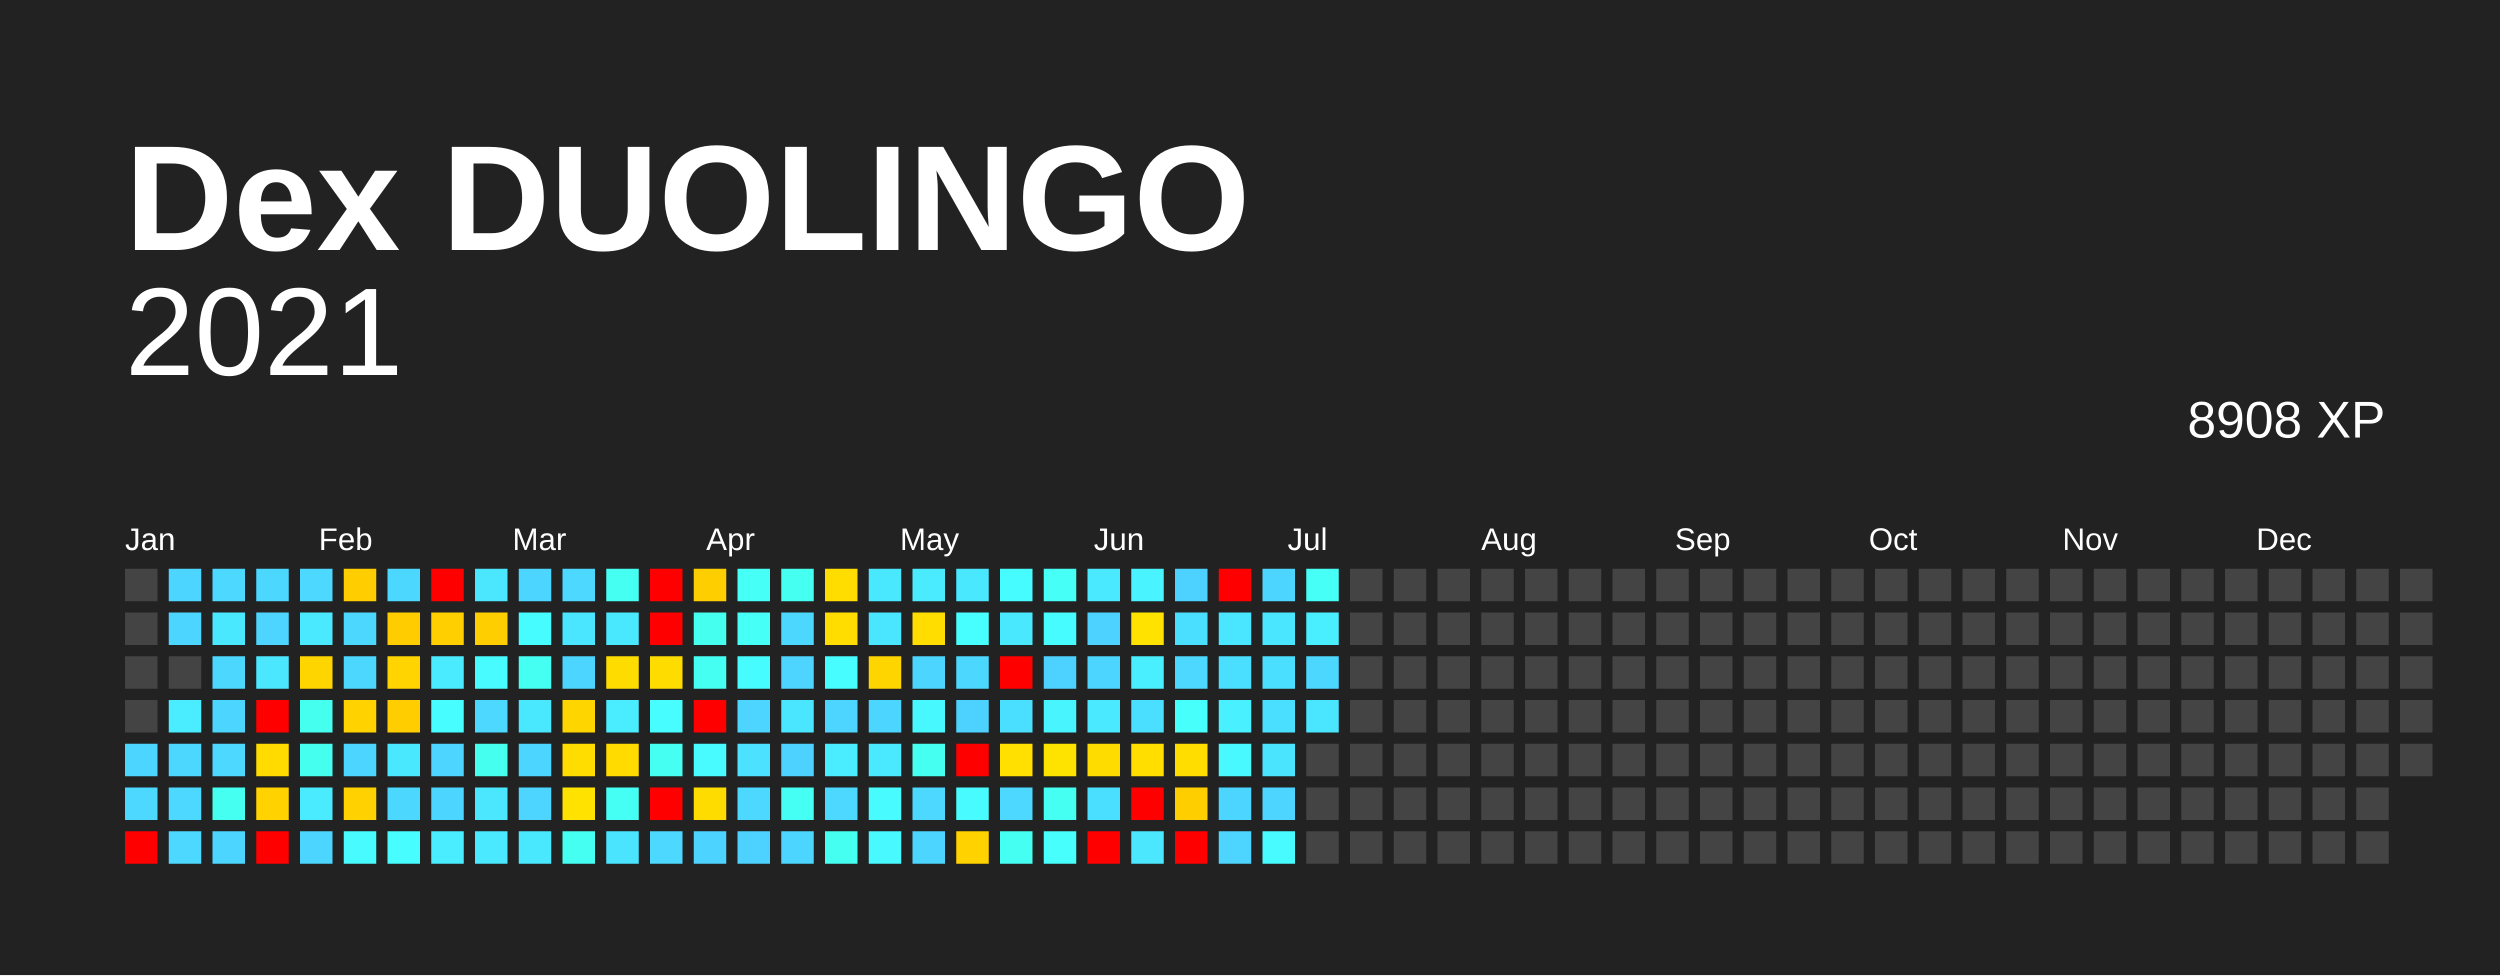
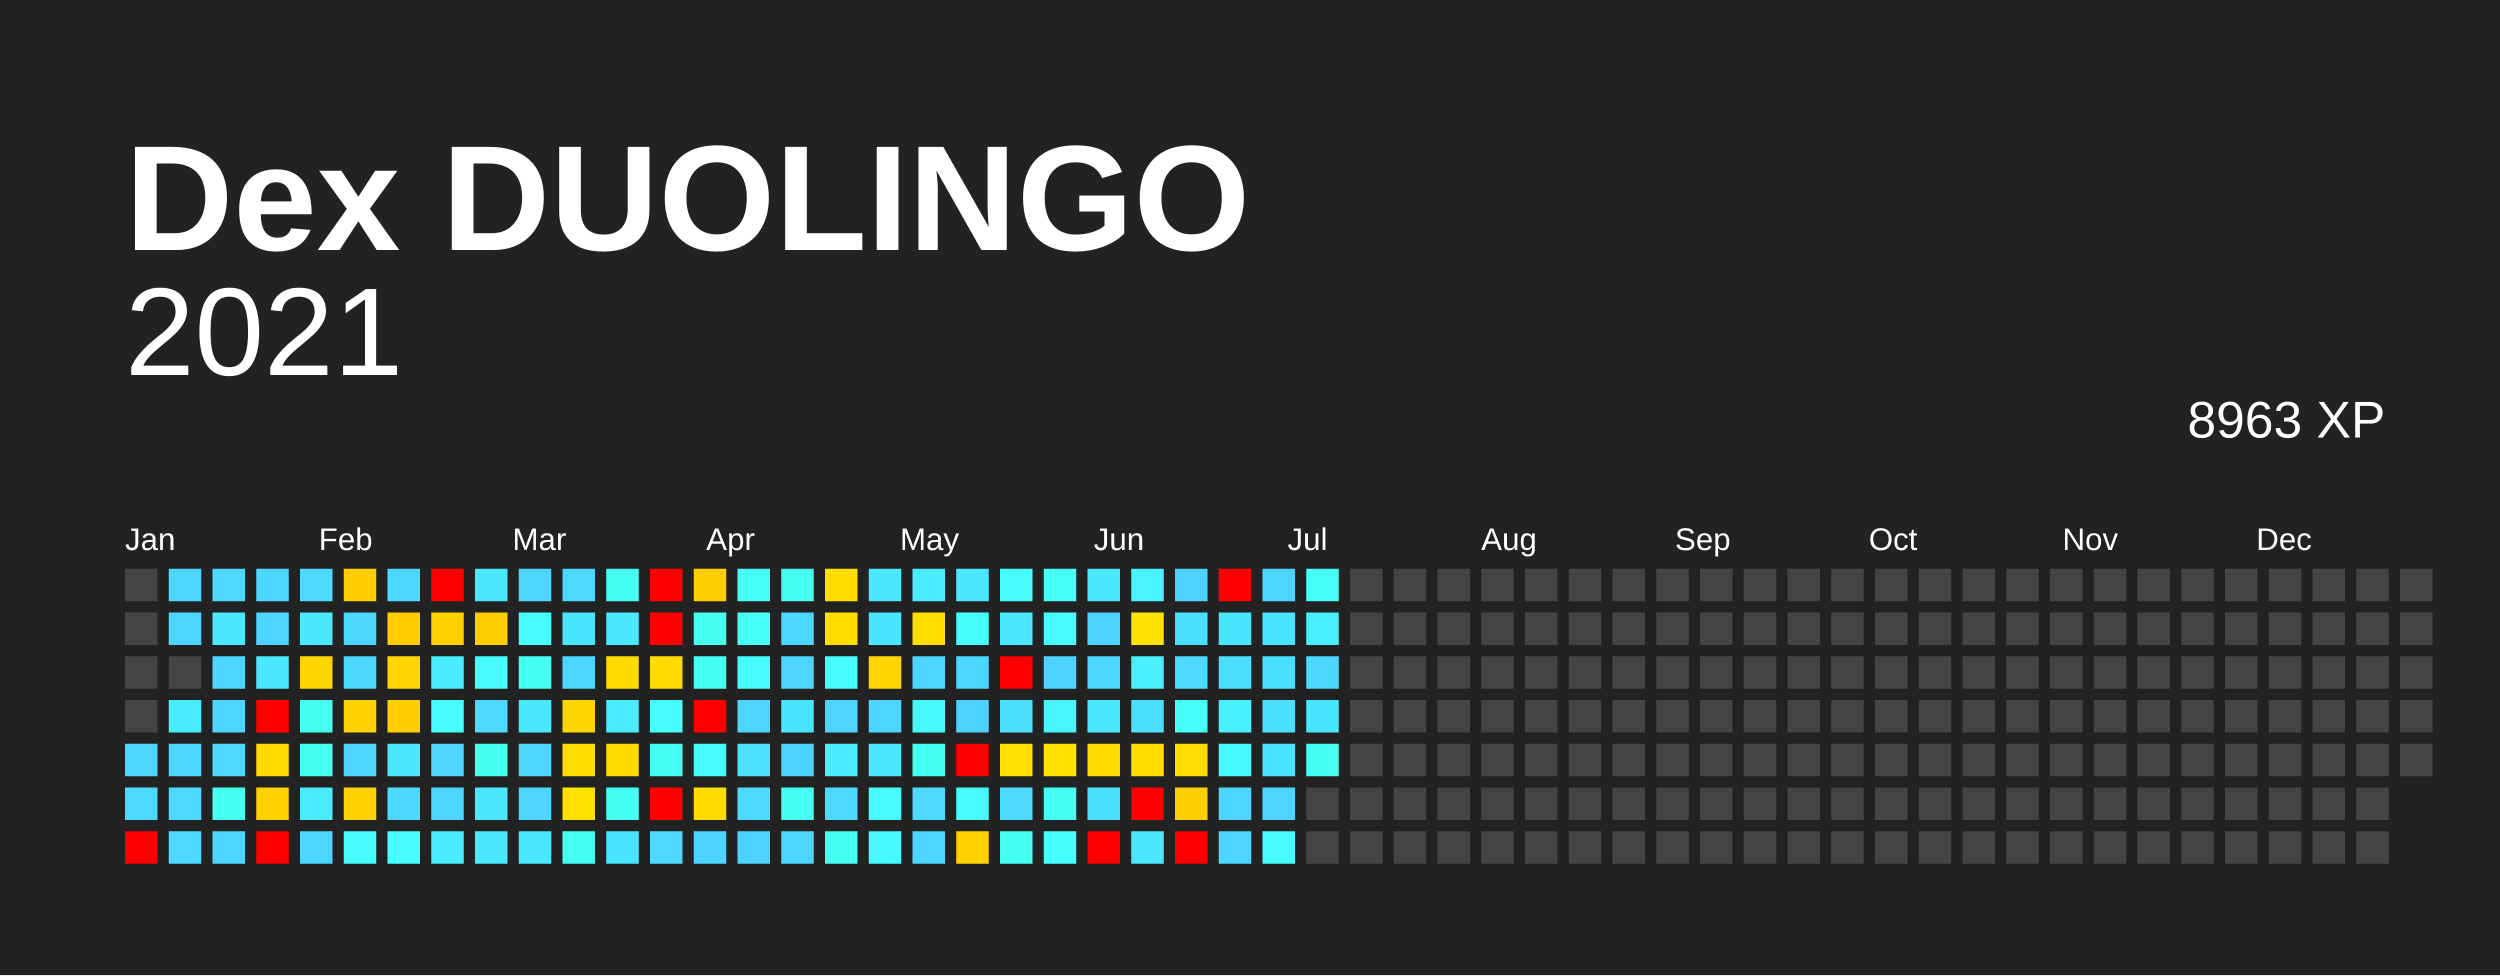
<svg xmlns="http://www.w3.org/2000/svg" baseProfile="full" height="78mm" version="1.1" viewBox="0,0,200,78" width="200mm">
  <defs />
  <rect fill="#222222" height="78" width="200" x="0" y="0" />
  <text fill="#FFFFFF" style="font-size:12px; font-family:Arial; font-weight:bold;" x="10" y="20">Dex DUOLINGO</text>
  <text alignment-baseline="hanging" fill="#FFFFFF" style="font-size:10.0px; font-family:Arial;" x="10" y="30">2021</text>
-   <text alignment-baseline="hanging" fill="#FFFFFF" style="font-size:4.125px; font-family:Arial;" x="175" y="35">8908 XP</text>
+   <text alignment-baseline="hanging" fill="#FFFFFF" style="font-size:4.125px; font-family:Arial;" x="175" y="35">8963 XP</text>
  <text fill="#FFFFFF" style="font-size:2.5px; font-family:Arial" x="10.0" y="44">Jan</text>
  <text fill="#FFFFFF" style="font-size:2.5px; font-family:Arial" x="25.5" y="44">Feb</text>
  <text fill="#FFFFFF" style="font-size:2.5px; font-family:Arial" x="41.0" y="44">Mar</text>
  <text fill="#FFFFFF" style="font-size:2.5px; font-family:Arial" x="56.5" y="44">Apr</text>
  <text fill="#FFFFFF" style="font-size:2.5px; font-family:Arial" x="72.0" y="44">May</text>
  <text fill="#FFFFFF" style="font-size:2.5px; font-family:Arial" x="87.5" y="44">Jun</text>
  <text fill="#FFFFFF" style="font-size:2.5px; font-family:Arial" x="103.0" y="44">Jul</text>
  <text fill="#FFFFFF" style="font-size:2.5px; font-family:Arial" x="118.5" y="44">Aug</text>
  <text fill="#FFFFFF" style="font-size:2.5px; font-family:Arial" x="134.0" y="44">Sep</text>
  <text fill="#FFFFFF" style="font-size:2.5px; font-family:Arial" x="149.5" y="44">Oct</text>
  <text fill="#FFFFFF" style="font-size:2.5px; font-family:Arial" x="165.0" y="44">Nov</text>
  <text fill="#FFFFFF" style="font-size:2.5px; font-family:Arial" x="180.5" y="44">Dec</text>
  <rect fill="#444444" height="2.6" width="2.6" x="10.0" y="45.5" />
  <rect fill="#444444" height="2.6" width="2.6" x="10.0" y="49.0" />
  <rect fill="#444444" height="2.6" width="2.6" x="10.0" y="52.5" />
  <rect fill="#444444" height="2.6" width="2.6" x="10.0" y="56.0" />
  <rect fill="#4cd6ff" height="2.6" width="2.6" x="10.0" y="59.5" />
  <rect fill="#4cd8ff" height="2.6" width="2.6" x="10.0" y="63.0" />
  <rect fill="red" height="2.6" width="2.6" x="10.0" y="66.5" />
  <rect fill="#4cd6ff" height="2.6" width="2.6" x="13.5" y="45.5" />
  <rect fill="#4cd6ff" height="2.6" width="2.6" x="13.5" y="49.0" />
  <rect fill="#444444" height="2.6" width="2.6" x="13.5" y="52.5" />
  <rect fill="#4aecff" height="2.6" width="2.6" x="13.5" y="56.0" />
  <rect fill="#4cd7ff" height="2.6" width="2.6" x="13.5" y="59.5" />
  <rect fill="#4cd8ff" height="2.6" width="2.6" x="13.5" y="63.0" />
  <rect fill="#4cd8ff" height="2.6" width="2.6" x="13.5" y="66.5" />
  <rect fill="#4cd8ff" height="2.6" width="2.6" x="17.0" y="45.5" />
  <rect fill="#4ae8ff" height="2.6" width="2.6" x="17.0" y="49.0" />
  <rect fill="#4cd7ff" height="2.6" width="2.6" x="17.0" y="52.5" />
  <rect fill="#4cd6ff" height="2.6" width="2.6" x="17.0" y="56.0" />
  <rect fill="#4cd8ff" height="2.6" width="2.6" x="17.0" y="59.5" />
  <rect fill="#45fff0" height="2.6" width="2.6" x="17.0" y="63.0" />
  <rect fill="#4cd6ff" height="2.6" width="2.6" x="17.0" y="66.5" />
  <rect fill="#4cd7ff" height="2.6" width="2.6" x="20.5" y="45.5" />
  <rect fill="#4dd5ff" height="2.6" width="2.6" x="20.5" y="49.0" />
  <rect fill="#4ae7ff" height="2.6" width="2.6" x="20.5" y="52.5" />
  <rect fill="red" height="2.6" width="2.6" x="20.5" y="56.0" />
  <rect fill="#ffdb00" height="2.6" width="2.6" x="20.5" y="59.5" />
  <rect fill="#ffd200" height="2.6" width="2.6" x="20.5" y="63.0" />
  <rect fill="red" height="2.6" width="2.6" x="20.5" y="66.5" />
  <rect fill="#4cd8ff" height="2.6" width="2.6" x="24.0" y="45.5" />
  <rect fill="#4ae9ff" height="2.6" width="2.6" x="24.0" y="49.0" />
  <rect fill="#ffd500" height="2.6" width="2.6" x="24.0" y="52.5" />
  <rect fill="#45ffef" height="2.6" width="2.6" x="24.0" y="56.0" />
  <rect fill="#45ffef" height="2.6" width="2.6" x="24.0" y="59.5" />
  <rect fill="#4aebff" height="2.6" width="2.6" x="24.0" y="63.0" />
  <rect fill="#4cd6ff" height="2.6" width="2.6" x="24.0" y="66.5" />
  <rect fill="#ffcd00" height="2.6" width="2.6" x="27.5" y="45.5" />
  <rect fill="#4cd7ff" height="2.6" width="2.6" x="27.5" y="49.0" />
  <rect fill="#4cd7ff" height="2.6" width="2.6" x="27.5" y="52.5" />
  <rect fill="#ffd200" height="2.6" width="2.6" x="27.5" y="56.0" />
  <rect fill="#4cd6ff" height="2.6" width="2.6" x="27.5" y="59.5" />
  <rect fill="#ffd100" height="2.6" width="2.6" x="27.5" y="63.0" />
  <rect fill="#48fbff" height="2.6" width="2.6" x="27.5" y="66.5" />
  <rect fill="#4cd7ff" height="2.6" width="2.6" x="31.0" y="45.5" />
  <rect fill="#ffcc00" height="2.6" width="2.6" x="31.0" y="49.0" />
  <rect fill="#ffd400" height="2.6" width="2.6" x="31.0" y="52.5" />
  <rect fill="#ffcd00" height="2.6" width="2.6" x="31.0" y="56.0" />
  <rect fill="#4ae8ff" height="2.6" width="2.6" x="31.0" y="59.5" />
  <rect fill="#4cd7ff" height="2.6" width="2.6" x="31.0" y="63.0" />
  <rect fill="#47fdff" height="2.6" width="2.6" x="31.0" y="66.5" />
  <rect fill="red" height="2.6" width="2.6" x="34.5" y="45.5" />
  <rect fill="#ffcf00" height="2.6" width="2.6" x="34.5" y="49.0" />
  <rect fill="#4aebff" height="2.6" width="2.6" x="34.5" y="52.5" />
  <rect fill="#47fdff" height="2.6" width="2.6" x="34.5" y="56.0" />
  <rect fill="#4dd5ff" height="2.6" width="2.6" x="34.5" y="59.5" />
  <rect fill="#4cd6ff" height="2.6" width="2.6" x="34.5" y="63.0" />
  <rect fill="#4aecff" height="2.6" width="2.6" x="34.5" y="66.5" />
  <rect fill="#4ae7ff" height="2.6" width="2.6" x="38.0" y="45.5" />
  <rect fill="#ffce00" height="2.6" width="2.6" x="38.0" y="49.0" />
  <rect fill="#48fbff" height="2.6" width="2.6" x="38.0" y="52.5" />
  <rect fill="#4cd8ff" height="2.6" width="2.6" x="38.0" y="56.0" />
  <rect fill="#45ffef" height="2.6" width="2.6" x="38.0" y="59.5" />
  <rect fill="#4ae7ff" height="2.6" width="2.6" x="38.0" y="63.0" />
  <rect fill="#4ae9ff" height="2.6" width="2.6" x="38.0" y="66.5" />
  <rect fill="#4cd6ff" height="2.6" width="2.6" x="41.5" y="45.5" />
  <rect fill="#47fcff" height="2.6" width="2.6" x="41.5" y="49.0" />
  <rect fill="#45fff3" height="2.6" width="2.6" x="41.5" y="52.5" />
  <rect fill="#4ae8ff" height="2.6" width="2.6" x="41.5" y="56.0" />
  <rect fill="#4cd6ff" height="2.6" width="2.6" x="41.5" y="59.5" />
  <rect fill="#4dd5ff" height="2.6" width="2.6" x="41.5" y="63.0" />
  <rect fill="#4ae8ff" height="2.6" width="2.6" x="41.5" y="66.5" />
  <rect fill="#4cd8ff" height="2.6" width="2.6" x="45.0" y="45.5" />
  <rect fill="#4ae5ff" height="2.6" width="2.6" x="45.0" y="49.0" />
  <rect fill="#4cd6ff" height="2.6" width="2.6" x="45.0" y="52.5" />
  <rect fill="#ffd500" height="2.6" width="2.6" x="45.0" y="56.0" />
  <rect fill="#ffdd00" height="2.6" width="2.6" x="45.0" y="59.5" />
  <rect fill="#ffe200" height="2.6" width="2.6" x="45.0" y="63.0" />
  <rect fill="#45fff2" height="2.6" width="2.6" x="45.0" y="66.5" />
  <rect fill="#45fff2" height="2.6" width="2.6" x="48.5" y="45.5" />
  <rect fill="#4ae8ff" height="2.6" width="2.6" x="48.5" y="49.0" />
  <rect fill="#ffdc00" height="2.6" width="2.6" x="48.5" y="52.5" />
  <rect fill="#4aecff" height="2.6" width="2.6" x="48.5" y="56.0" />
  <rect fill="#ffdb00" height="2.6" width="2.6" x="48.5" y="59.5" />
  <rect fill="#46fff4" height="2.6" width="2.6" x="48.5" y="63.0" />
  <rect fill="#4be4ff" height="2.6" width="2.6" x="48.5" y="66.5" />
  <rect fill="red" height="2.6" width="2.6" x="52.0" y="45.5" />
  <rect fill="red" height="2.6" width="2.6" x="52.0" y="49.0" />
  <rect fill="#ffdc00" height="2.6" width="2.6" x="52.0" y="52.5" />
  <rect fill="#47fdff" height="2.6" width="2.6" x="52.0" y="56.0" />
  <rect fill="#45fff3" height="2.6" width="2.6" x="52.0" y="59.5" />
  <rect fill="red" height="2.6" width="2.6" x="52.0" y="63.0" />
  <rect fill="#4cd8ff" height="2.6" width="2.6" x="52.0" y="66.5" />
  <rect fill="#ffce00" height="2.6" width="2.6" x="55.5" y="45.5" />
  <rect fill="#45ffef" height="2.6" width="2.6" x="55.5" y="49.0" />
  <rect fill="#45fff2" height="2.6" width="2.6" x="55.5" y="52.5" />
  <rect fill="red" height="2.6" width="2.6" x="55.5" y="56.0" />
  <rect fill="#48fbff" height="2.6" width="2.6" x="55.5" y="59.5" />
  <rect fill="#ffdc00" height="2.6" width="2.6" x="55.5" y="63.0" />
  <rect fill="#4dd3ff" height="2.6" width="2.6" x="55.5" y="66.5" />
  <rect fill="#46fff6" height="2.6" width="2.6" x="59.0" y="45.5" />
  <rect fill="#46fff7" height="2.6" width="2.6" x="59.0" y="49.0" />
  <rect fill="#47fcff" height="2.6" width="2.6" x="59.0" y="52.5" />
  <rect fill="#4dd5ff" height="2.6" width="2.6" x="59.0" y="56.0" />
  <rect fill="#4be1ff" height="2.6" width="2.6" x="59.0" y="59.5" />
  <rect fill="#4cd8ff" height="2.6" width="2.6" x="59.0" y="63.0" />
  <rect fill="#4dd2ff" height="2.6" width="2.6" x="59.0" y="66.5" />
  <rect fill="#45fff0" height="2.6" width="2.6" x="62.5" y="45.5" />
  <rect fill="#4cd7ff" height="2.6" width="2.6" x="62.5" y="49.0" />
  <rect fill="#4dd5ff" height="2.6" width="2.6" x="62.5" y="52.5" />
  <rect fill="#4ae5ff" height="2.6" width="2.6" x="62.5" y="56.0" />
  <rect fill="#4dd2ff" height="2.6" width="2.6" x="62.5" y="59.5" />
  <rect fill="#46fff4" height="2.6" width="2.6" x="62.5" y="63.0" />
  <rect fill="#4cd6ff" height="2.6" width="2.6" x="62.5" y="66.5" />
  <rect fill="#ffdd00" height="2.6" width="2.6" x="66.0" y="45.5" />
  <rect fill="#ffdd00" height="2.6" width="2.6" x="66.0" y="49.0" />
  <rect fill="#47fdff" height="2.6" width="2.6" x="66.0" y="52.5" />
  <rect fill="#4dd5ff" height="2.6" width="2.6" x="66.0" y="56.0" />
  <rect fill="#4aecff" height="2.6" width="2.6" x="66.0" y="59.5" />
  <rect fill="#4cd8ff" height="2.6" width="2.6" x="66.0" y="63.0" />
  <rect fill="#45fff0" height="2.6" width="2.6" x="66.0" y="66.5" />
  <rect fill="#4ae8ff" height="2.6" width="2.6" x="69.5" y="45.5" />
  <rect fill="#4ae5ff" height="2.6" width="2.6" x="69.5" y="49.0" />
  <rect fill="#ffd500" height="2.6" width="2.6" x="69.5" y="52.5" />
  <rect fill="#4cd6ff" height="2.6" width="2.6" x="69.5" y="56.0" />
  <rect fill="#4ae9ff" height="2.6" width="2.6" x="69.5" y="59.5" />
  <rect fill="#48fbff" height="2.6" width="2.6" x="69.5" y="63.0" />
  <rect fill="#48f9ff" height="2.6" width="2.6" x="69.5" y="66.5" />
  <rect fill="#4aebff" height="2.6" width="2.6" x="73.0" y="45.5" />
  <rect fill="#ffdd00" height="2.6" width="2.6" x="73.0" y="49.0" />
  <rect fill="#4cd6ff" height="2.6" width="2.6" x="73.0" y="52.5" />
  <rect fill="#48f8ff" height="2.6" width="2.6" x="73.0" y="56.0" />
  <rect fill="#45fff0" height="2.6" width="2.6" x="73.0" y="59.5" />
  <rect fill="#4cd8ff" height="2.6" width="2.6" x="73.0" y="63.0" />
  <rect fill="#4cd6ff" height="2.6" width="2.6" x="73.0" y="66.5" />
  <rect fill="#4ae8ff" height="2.6" width="2.6" x="76.5" y="45.5" />
  <rect fill="#47ffff" height="2.6" width="2.6" x="76.5" y="49.0" />
  <rect fill="#4cd7ff" height="2.6" width="2.6" x="76.5" y="52.5" />
  <rect fill="#4dd2ff" height="2.6" width="2.6" x="76.5" y="56.0" />
  <rect fill="red" height="2.6" width="2.6" x="76.5" y="59.5" />
  <rect fill="#48fbff" height="2.6" width="2.6" x="76.5" y="63.0" />
  <rect fill="#ffd200" height="2.6" width="2.6" x="76.5" y="66.5" />
  <rect fill="#47fcff" height="2.6" width="2.6" x="80.0" y="45.5" />
  <rect fill="#4ae8ff" height="2.6" width="2.6" x="80.0" y="49.0" />
  <rect fill="red" height="2.6" width="2.6" x="80.0" y="52.5" />
  <rect fill="#4bdfff" height="2.6" width="2.6" x="80.0" y="56.0" />
  <rect fill="#ffe000" height="2.6" width="2.6" x="80.0" y="59.5" />
  <rect fill="#4cd8ff" height="2.6" width="2.6" x="80.0" y="63.0" />
  <rect fill="#45fff2" height="2.6" width="2.6" x="80.0" y="66.5" />
  <rect fill="#46fff7" height="2.6" width="2.6" x="83.5" y="45.5" />
  <rect fill="#47fcff" height="2.6" width="2.6" x="83.5" y="49.0" />
  <rect fill="#4dd2ff" height="2.6" width="2.6" x="83.5" y="52.5" />
  <rect fill="#48f5ff" height="2.6" width="2.6" x="83.5" y="56.0" />
  <rect fill="#ffe300" height="2.6" width="2.6" x="83.5" y="59.5" />
  <rect fill="#45fff2" height="2.6" width="2.6" x="83.5" y="63.0" />
  <rect fill="#47fffd" height="2.6" width="2.6" x="83.5" y="66.5" />
  <rect fill="#4ae9ff" height="2.6" width="2.6" x="87.0" y="45.5" />
  <rect fill="#4dd2ff" height="2.6" width="2.6" x="87.0" y="49.0" />
  <rect fill="#4cd6ff" height="2.6" width="2.6" x="87.0" y="52.5" />
  <rect fill="#4ae9ff" height="2.6" width="2.6" x="87.0" y="56.0" />
  <rect fill="#ffdc00" height="2.6" width="2.6" x="87.0" y="59.5" />
  <rect fill="#4bdfff" height="2.6" width="2.6" x="87.0" y="63.0" />
  <rect fill="red" height="2.6" width="2.6" x="87.0" y="66.5" />
  <rect fill="#49f3ff" height="2.6" width="2.6" x="90.5" y="45.5" />
  <rect fill="#ffe200" height="2.6" width="2.6" x="90.5" y="49.0" />
  <rect fill="#49efff" height="2.6" width="2.6" x="90.5" y="52.5" />
  <rect fill="#4bdfff" height="2.6" width="2.6" x="90.5" y="56.0" />
  <rect fill="#ffde00" height="2.6" width="2.6" x="90.5" y="59.5" />
  <rect fill="red" height="2.6" width="2.6" x="90.5" y="63.0" />
  <rect fill="#4ae7ff" height="2.6" width="2.6" x="90.5" y="66.5" />
  <rect fill="#4dd2ff" height="2.6" width="2.6" x="94.0" y="45.5" />
  <rect fill="#4bdfff" height="2.6" width="2.6" x="94.0" y="49.0" />
  <rect fill="#4cd8ff" height="2.6" width="2.6" x="94.0" y="52.5" />
  <rect fill="#47fffb" height="2.6" width="2.6" x="94.0" y="56.0" />
  <rect fill="#ffdd00" height="2.6" width="2.6" x="94.0" y="59.5" />
  <rect fill="#ffce00" height="2.6" width="2.6" x="94.0" y="63.0" />
  <rect fill="red" height="2.6" width="2.6" x="94.0" y="66.5" />
  <rect fill="red" height="2.6" width="2.6" x="97.5" y="45.5" />
  <rect fill="#4ae5ff" height="2.6" width="2.6" x="97.5" y="49.0" />
  <rect fill="#4bdfff" height="2.6" width="2.6" x="97.5" y="52.5" />
  <rect fill="#49f0ff" height="2.6" width="2.6" x="97.5" y="56.0" />
  <rect fill="#48f9ff" height="2.6" width="2.6" x="97.5" y="59.5" />
  <rect fill="#4cd6ff" height="2.6" width="2.6" x="97.5" y="63.0" />
  <rect fill="#4dd5ff" height="2.6" width="2.6" x="97.5" y="66.5" />
  <rect fill="#4cd6ff" height="2.6" width="2.6" x="101.0" y="45.5" />
  <rect fill="#4ae5ff" height="2.6" width="2.6" x="101.0" y="49.0" />
  <rect fill="#4bdfff" height="2.6" width="2.6" x="101.0" y="52.5" />
  <rect fill="#4bdfff" height="2.6" width="2.6" x="101.0" y="56.0" />
  <rect fill="#4be4ff" height="2.6" width="2.6" x="101.0" y="59.5" />
  <rect fill="#4dd5ff" height="2.6" width="2.6" x="101.0" y="63.0" />
  <rect fill="#48fbff" height="2.6" width="2.6" x="101.0" y="66.5" />
  <rect fill="#46fff7" height="2.6" width="2.6" x="104.5" y="45.5" />
  <rect fill="#49efff" height="2.6" width="2.6" x="104.5" y="49.0" />
  <rect fill="#4cd7ff" height="2.6" width="2.6" x="104.5" y="52.5" />
  <rect fill="#4ae5ff" height="2.6" width="2.6" x="104.5" y="56.0" />
-   <rect fill="#444444" height="2.6" width="2.6" x="104.5" y="59.5" />
+   <rect fill="#45fff0" height="2.6" width="2.6" x="104.5" y="59.5" />
  <rect fill="#444444" height="2.6" width="2.6" x="104.5" y="63.0" />
  <rect fill="#444444" height="2.6" width="2.6" x="104.5" y="66.5" />
  <rect fill="#444444" height="2.6" width="2.6" x="108.0" y="45.5" />
  <rect fill="#444444" height="2.6" width="2.6" x="108.0" y="49.0" />
  <rect fill="#444444" height="2.6" width="2.6" x="108.0" y="52.5" />
  <rect fill="#444444" height="2.6" width="2.6" x="108.0" y="56.0" />
  <rect fill="#444444" height="2.6" width="2.6" x="108.0" y="59.5" />
  <rect fill="#444444" height="2.6" width="2.6" x="108.0" y="63.0" />
  <rect fill="#444444" height="2.6" width="2.6" x="108.0" y="66.5" />
  <rect fill="#444444" height="2.6" width="2.6" x="111.5" y="45.5" />
  <rect fill="#444444" height="2.6" width="2.6" x="111.5" y="49.0" />
  <rect fill="#444444" height="2.6" width="2.6" x="111.5" y="52.5" />
  <rect fill="#444444" height="2.6" width="2.6" x="111.5" y="56.0" />
  <rect fill="#444444" height="2.6" width="2.6" x="111.5" y="59.5" />
  <rect fill="#444444" height="2.6" width="2.6" x="111.5" y="63.0" />
  <rect fill="#444444" height="2.6" width="2.6" x="111.5" y="66.5" />
  <rect fill="#444444" height="2.6" width="2.6" x="115.0" y="45.5" />
  <rect fill="#444444" height="2.6" width="2.6" x="115.0" y="49.0" />
  <rect fill="#444444" height="2.6" width="2.6" x="115.0" y="52.5" />
  <rect fill="#444444" height="2.6" width="2.6" x="115.0" y="56.0" />
  <rect fill="#444444" height="2.6" width="2.6" x="115.0" y="59.5" />
  <rect fill="#444444" height="2.6" width="2.6" x="115.0" y="63.0" />
  <rect fill="#444444" height="2.6" width="2.6" x="115.0" y="66.5" />
  <rect fill="#444444" height="2.6" width="2.6" x="118.5" y="45.5" />
  <rect fill="#444444" height="2.6" width="2.6" x="118.5" y="49.0" />
  <rect fill="#444444" height="2.6" width="2.6" x="118.5" y="52.5" />
  <rect fill="#444444" height="2.6" width="2.6" x="118.5" y="56.0" />
  <rect fill="#444444" height="2.6" width="2.6" x="118.5" y="59.5" />
  <rect fill="#444444" height="2.6" width="2.6" x="118.5" y="63.0" />
  <rect fill="#444444" height="2.6" width="2.6" x="118.5" y="66.5" />
  <rect fill="#444444" height="2.6" width="2.6" x="122.0" y="45.5" />
  <rect fill="#444444" height="2.6" width="2.6" x="122.0" y="49.0" />
  <rect fill="#444444" height="2.6" width="2.6" x="122.0" y="52.5" />
  <rect fill="#444444" height="2.6" width="2.6" x="122.0" y="56.0" />
  <rect fill="#444444" height="2.6" width="2.6" x="122.0" y="59.5" />
  <rect fill="#444444" height="2.6" width="2.6" x="122.0" y="63.0" />
  <rect fill="#444444" height="2.6" width="2.6" x="122.0" y="66.5" />
  <rect fill="#444444" height="2.6" width="2.6" x="125.5" y="45.5" />
  <rect fill="#444444" height="2.6" width="2.6" x="125.5" y="49.0" />
  <rect fill="#444444" height="2.6" width="2.6" x="125.5" y="52.5" />
  <rect fill="#444444" height="2.6" width="2.6" x="125.5" y="56.0" />
  <rect fill="#444444" height="2.6" width="2.6" x="125.5" y="59.5" />
  <rect fill="#444444" height="2.6" width="2.6" x="125.5" y="63.0" />
  <rect fill="#444444" height="2.6" width="2.6" x="125.5" y="66.5" />
  <rect fill="#444444" height="2.6" width="2.6" x="129.0" y="45.5" />
  <rect fill="#444444" height="2.6" width="2.6" x="129.0" y="49.0" />
  <rect fill="#444444" height="2.6" width="2.6" x="129.0" y="52.5" />
  <rect fill="#444444" height="2.6" width="2.6" x="129.0" y="56.0" />
  <rect fill="#444444" height="2.6" width="2.6" x="129.0" y="59.5" />
  <rect fill="#444444" height="2.6" width="2.6" x="129.0" y="63.0" />
  <rect fill="#444444" height="2.6" width="2.6" x="129.0" y="66.5" />
  <rect fill="#444444" height="2.6" width="2.6" x="132.5" y="45.5" />
  <rect fill="#444444" height="2.6" width="2.6" x="132.5" y="49.0" />
  <rect fill="#444444" height="2.6" width="2.6" x="132.5" y="52.5" />
  <rect fill="#444444" height="2.6" width="2.6" x="132.5" y="56.0" />
  <rect fill="#444444" height="2.6" width="2.6" x="132.5" y="59.5" />
  <rect fill="#444444" height="2.6" width="2.6" x="132.5" y="63.0" />
  <rect fill="#444444" height="2.6" width="2.6" x="132.5" y="66.5" />
  <rect fill="#444444" height="2.6" width="2.6" x="136.0" y="45.5" />
  <rect fill="#444444" height="2.6" width="2.6" x="136.0" y="49.0" />
  <rect fill="#444444" height="2.6" width="2.6" x="136.0" y="52.5" />
  <rect fill="#444444" height="2.6" width="2.6" x="136.0" y="56.0" />
  <rect fill="#444444" height="2.6" width="2.6" x="136.0" y="59.5" />
  <rect fill="#444444" height="2.6" width="2.6" x="136.0" y="63.0" />
  <rect fill="#444444" height="2.6" width="2.6" x="136.0" y="66.5" />
  <rect fill="#444444" height="2.6" width="2.6" x="139.5" y="45.5" />
  <rect fill="#444444" height="2.6" width="2.6" x="139.5" y="49.0" />
  <rect fill="#444444" height="2.6" width="2.6" x="139.5" y="52.5" />
  <rect fill="#444444" height="2.6" width="2.6" x="139.5" y="56.0" />
  <rect fill="#444444" height="2.6" width="2.6" x="139.5" y="59.5" />
  <rect fill="#444444" height="2.6" width="2.6" x="139.5" y="63.0" />
  <rect fill="#444444" height="2.6" width="2.6" x="139.5" y="66.5" />
  <rect fill="#444444" height="2.6" width="2.6" x="143.0" y="45.5" />
  <rect fill="#444444" height="2.6" width="2.6" x="143.0" y="49.0" />
  <rect fill="#444444" height="2.6" width="2.6" x="143.0" y="52.5" />
  <rect fill="#444444" height="2.6" width="2.6" x="143.0" y="56.0" />
  <rect fill="#444444" height="2.6" width="2.6" x="143.0" y="59.5" />
  <rect fill="#444444" height="2.6" width="2.6" x="143.0" y="63.0" />
  <rect fill="#444444" height="2.6" width="2.6" x="143.0" y="66.5" />
  <rect fill="#444444" height="2.6" width="2.6" x="146.5" y="45.5" />
  <rect fill="#444444" height="2.6" width="2.6" x="146.5" y="49.0" />
  <rect fill="#444444" height="2.6" width="2.6" x="146.5" y="52.5" />
  <rect fill="#444444" height="2.6" width="2.6" x="146.5" y="56.0" />
  <rect fill="#444444" height="2.6" width="2.6" x="146.5" y="59.5" />
  <rect fill="#444444" height="2.6" width="2.6" x="146.5" y="63.0" />
  <rect fill="#444444" height="2.6" width="2.6" x="146.5" y="66.5" />
  <rect fill="#444444" height="2.6" width="2.6" x="150.0" y="45.5" />
  <rect fill="#444444" height="2.6" width="2.6" x="150.0" y="49.0" />
  <rect fill="#444444" height="2.6" width="2.6" x="150.0" y="52.5" />
  <rect fill="#444444" height="2.6" width="2.6" x="150.0" y="56.0" />
  <rect fill="#444444" height="2.6" width="2.6" x="150.0" y="59.5" />
  <rect fill="#444444" height="2.6" width="2.6" x="150.0" y="63.0" />
  <rect fill="#444444" height="2.6" width="2.6" x="150.0" y="66.5" />
  <rect fill="#444444" height="2.6" width="2.6" x="153.5" y="45.5" />
  <rect fill="#444444" height="2.6" width="2.6" x="153.5" y="49.0" />
  <rect fill="#444444" height="2.6" width="2.6" x="153.5" y="52.5" />
  <rect fill="#444444" height="2.6" width="2.6" x="153.5" y="56.0" />
  <rect fill="#444444" height="2.6" width="2.6" x="153.5" y="59.5" />
  <rect fill="#444444" height="2.6" width="2.6" x="153.5" y="63.0" />
  <rect fill="#444444" height="2.6" width="2.6" x="153.5" y="66.5" />
  <rect fill="#444444" height="2.6" width="2.6" x="157.0" y="45.5" />
  <rect fill="#444444" height="2.6" width="2.6" x="157.0" y="49.0" />
  <rect fill="#444444" height="2.6" width="2.6" x="157.0" y="52.5" />
  <rect fill="#444444" height="2.6" width="2.6" x="157.0" y="56.0" />
  <rect fill="#444444" height="2.6" width="2.6" x="157.0" y="59.5" />
  <rect fill="#444444" height="2.6" width="2.6" x="157.0" y="63.0" />
  <rect fill="#444444" height="2.6" width="2.6" x="157.0" y="66.5" />
  <rect fill="#444444" height="2.6" width="2.6" x="160.5" y="45.5" />
  <rect fill="#444444" height="2.6" width="2.6" x="160.5" y="49.0" />
  <rect fill="#444444" height="2.6" width="2.6" x="160.5" y="52.5" />
  <rect fill="#444444" height="2.6" width="2.6" x="160.5" y="56.0" />
  <rect fill="#444444" height="2.6" width="2.6" x="160.5" y="59.5" />
  <rect fill="#444444" height="2.6" width="2.6" x="160.5" y="63.0" />
  <rect fill="#444444" height="2.6" width="2.6" x="160.5" y="66.5" />
  <rect fill="#444444" height="2.6" width="2.6" x="164.0" y="45.5" />
  <rect fill="#444444" height="2.6" width="2.6" x="164.0" y="49.0" />
  <rect fill="#444444" height="2.6" width="2.6" x="164.0" y="52.5" />
  <rect fill="#444444" height="2.6" width="2.6" x="164.0" y="56.0" />
  <rect fill="#444444" height="2.6" width="2.6" x="164.0" y="59.5" />
  <rect fill="#444444" height="2.6" width="2.6" x="164.0" y="63.0" />
  <rect fill="#444444" height="2.6" width="2.6" x="164.0" y="66.5" />
  <rect fill="#444444" height="2.6" width="2.6" x="167.5" y="45.5" />
  <rect fill="#444444" height="2.6" width="2.6" x="167.5" y="49.0" />
  <rect fill="#444444" height="2.6" width="2.6" x="167.5" y="52.5" />
  <rect fill="#444444" height="2.6" width="2.6" x="167.5" y="56.0" />
  <rect fill="#444444" height="2.6" width="2.6" x="167.5" y="59.5" />
  <rect fill="#444444" height="2.6" width="2.6" x="167.5" y="63.0" />
  <rect fill="#444444" height="2.6" width="2.6" x="167.5" y="66.5" />
  <rect fill="#444444" height="2.6" width="2.6" x="171.0" y="45.5" />
  <rect fill="#444444" height="2.6" width="2.6" x="171.0" y="49.0" />
  <rect fill="#444444" height="2.6" width="2.6" x="171.0" y="52.5" />
  <rect fill="#444444" height="2.6" width="2.6" x="171.0" y="56.0" />
  <rect fill="#444444" height="2.6" width="2.6" x="171.0" y="59.5" />
  <rect fill="#444444" height="2.6" width="2.6" x="171.0" y="63.0" />
  <rect fill="#444444" height="2.6" width="2.6" x="171.0" y="66.5" />
  <rect fill="#444444" height="2.6" width="2.6" x="174.5" y="45.5" />
  <rect fill="#444444" height="2.6" width="2.6" x="174.5" y="49.0" />
  <rect fill="#444444" height="2.6" width="2.6" x="174.5" y="52.5" />
  <rect fill="#444444" height="2.6" width="2.6" x="174.5" y="56.0" />
  <rect fill="#444444" height="2.6" width="2.6" x="174.5" y="59.5" />
  <rect fill="#444444" height="2.6" width="2.6" x="174.5" y="63.0" />
  <rect fill="#444444" height="2.6" width="2.6" x="174.5" y="66.5" />
  <rect fill="#444444" height="2.6" width="2.6" x="178.0" y="45.5" />
  <rect fill="#444444" height="2.6" width="2.6" x="178.0" y="49.0" />
  <rect fill="#444444" height="2.6" width="2.6" x="178.0" y="52.5" />
  <rect fill="#444444" height="2.6" width="2.6" x="178.0" y="56.0" />
  <rect fill="#444444" height="2.6" width="2.6" x="178.0" y="59.5" />
  <rect fill="#444444" height="2.6" width="2.6" x="178.0" y="63.0" />
  <rect fill="#444444" height="2.6" width="2.6" x="178.0" y="66.5" />
  <rect fill="#444444" height="2.6" width="2.6" x="181.5" y="45.5" />
  <rect fill="#444444" height="2.6" width="2.6" x="181.5" y="49.0" />
  <rect fill="#444444" height="2.6" width="2.6" x="181.5" y="52.5" />
  <rect fill="#444444" height="2.6" width="2.6" x="181.5" y="56.0" />
  <rect fill="#444444" height="2.6" width="2.6" x="181.5" y="59.5" />
  <rect fill="#444444" height="2.6" width="2.6" x="181.5" y="63.0" />
  <rect fill="#444444" height="2.6" width="2.6" x="181.5" y="66.5" />
  <rect fill="#444444" height="2.6" width="2.6" x="185.0" y="45.5" />
  <rect fill="#444444" height="2.6" width="2.6" x="185.0" y="49.0" />
  <rect fill="#444444" height="2.6" width="2.6" x="185.0" y="52.5" />
  <rect fill="#444444" height="2.6" width="2.6" x="185.0" y="56.0" />
  <rect fill="#444444" height="2.6" width="2.6" x="185.0" y="59.5" />
  <rect fill="#444444" height="2.6" width="2.6" x="185.0" y="63.0" />
  <rect fill="#444444" height="2.6" width="2.6" x="185.0" y="66.5" />
  <rect fill="#444444" height="2.6" width="2.6" x="188.5" y="45.5" />
  <rect fill="#444444" height="2.6" width="2.6" x="188.5" y="49.0" />
  <rect fill="#444444" height="2.6" width="2.6" x="188.5" y="52.5" />
  <rect fill="#444444" height="2.6" width="2.6" x="188.5" y="56.0" />
  <rect fill="#444444" height="2.6" width="2.6" x="188.5" y="59.5" />
  <rect fill="#444444" height="2.6" width="2.6" x="188.5" y="63.0" />
  <rect fill="#444444" height="2.6" width="2.6" x="188.5" y="66.5" />
  <rect fill="#444444" height="2.6" width="2.6" x="192.0" y="45.5" />
  <rect fill="#444444" height="2.6" width="2.6" x="192.0" y="49.0" />
  <rect fill="#444444" height="2.6" width="2.6" x="192.0" y="52.5" />
  <rect fill="#444444" height="2.6" width="2.6" x="192.0" y="56.0" />
  <rect fill="#444444" height="2.6" width="2.6" x="192.0" y="59.5" />
</svg>
